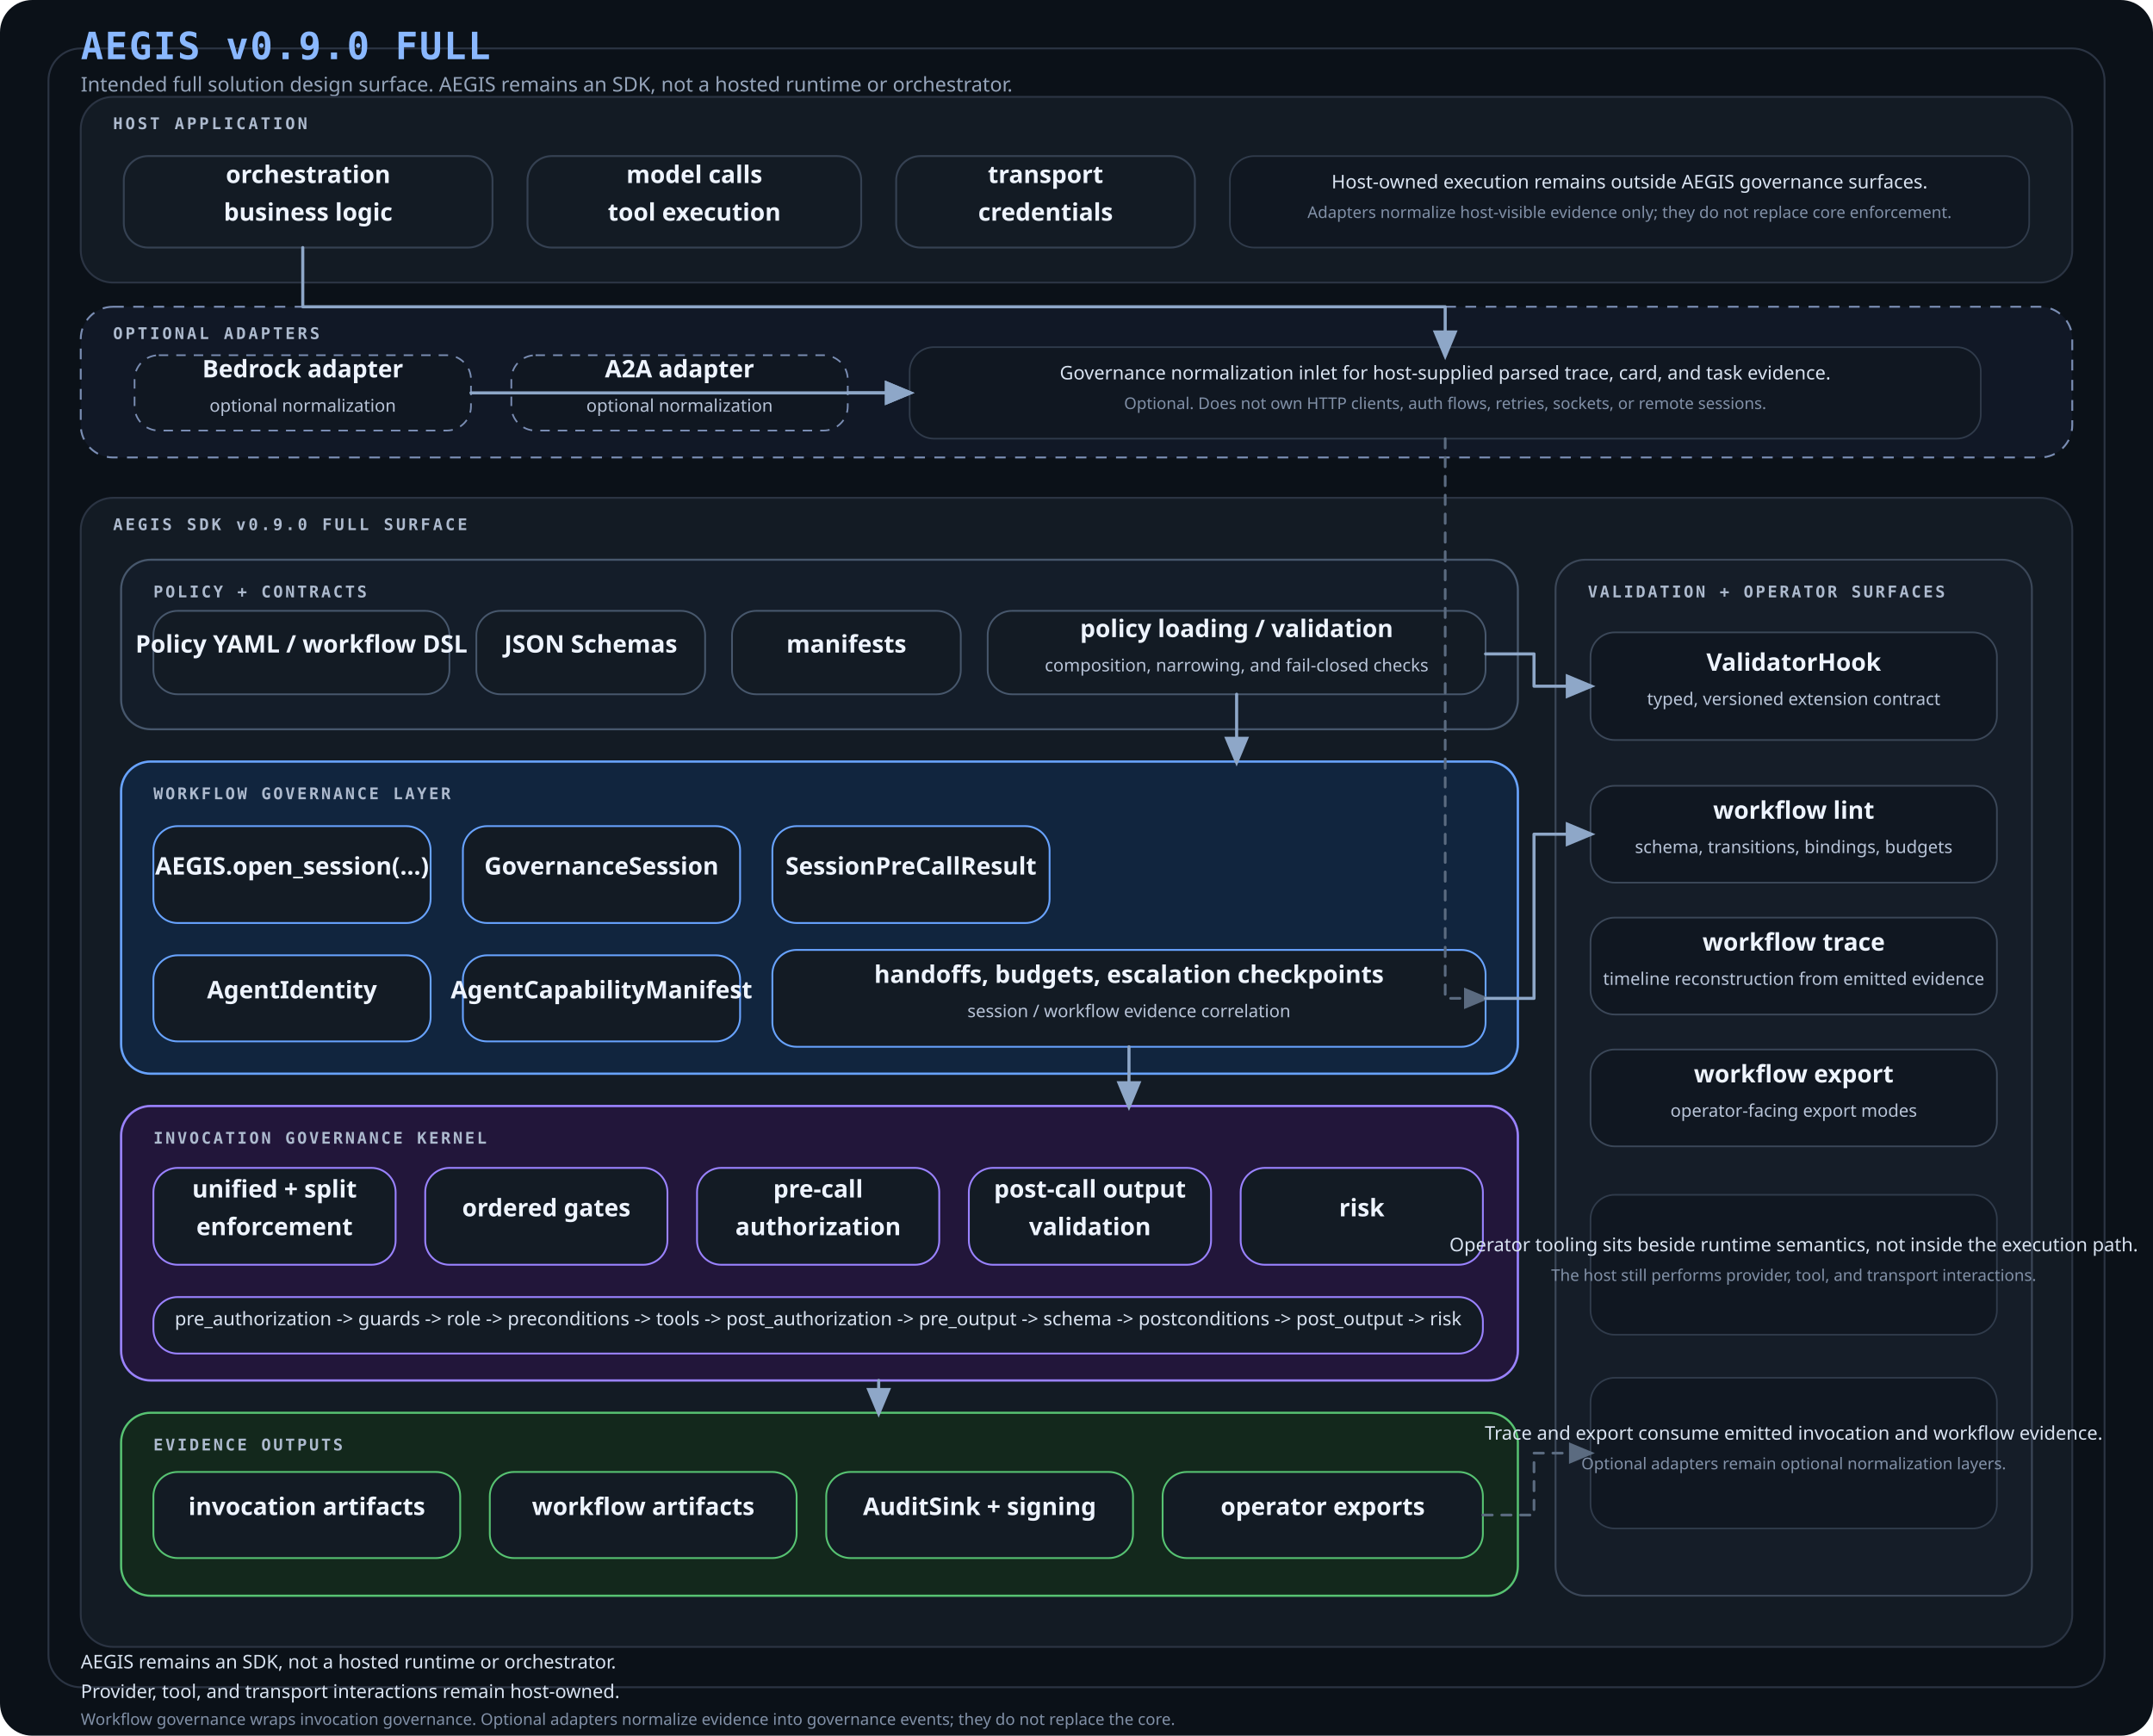
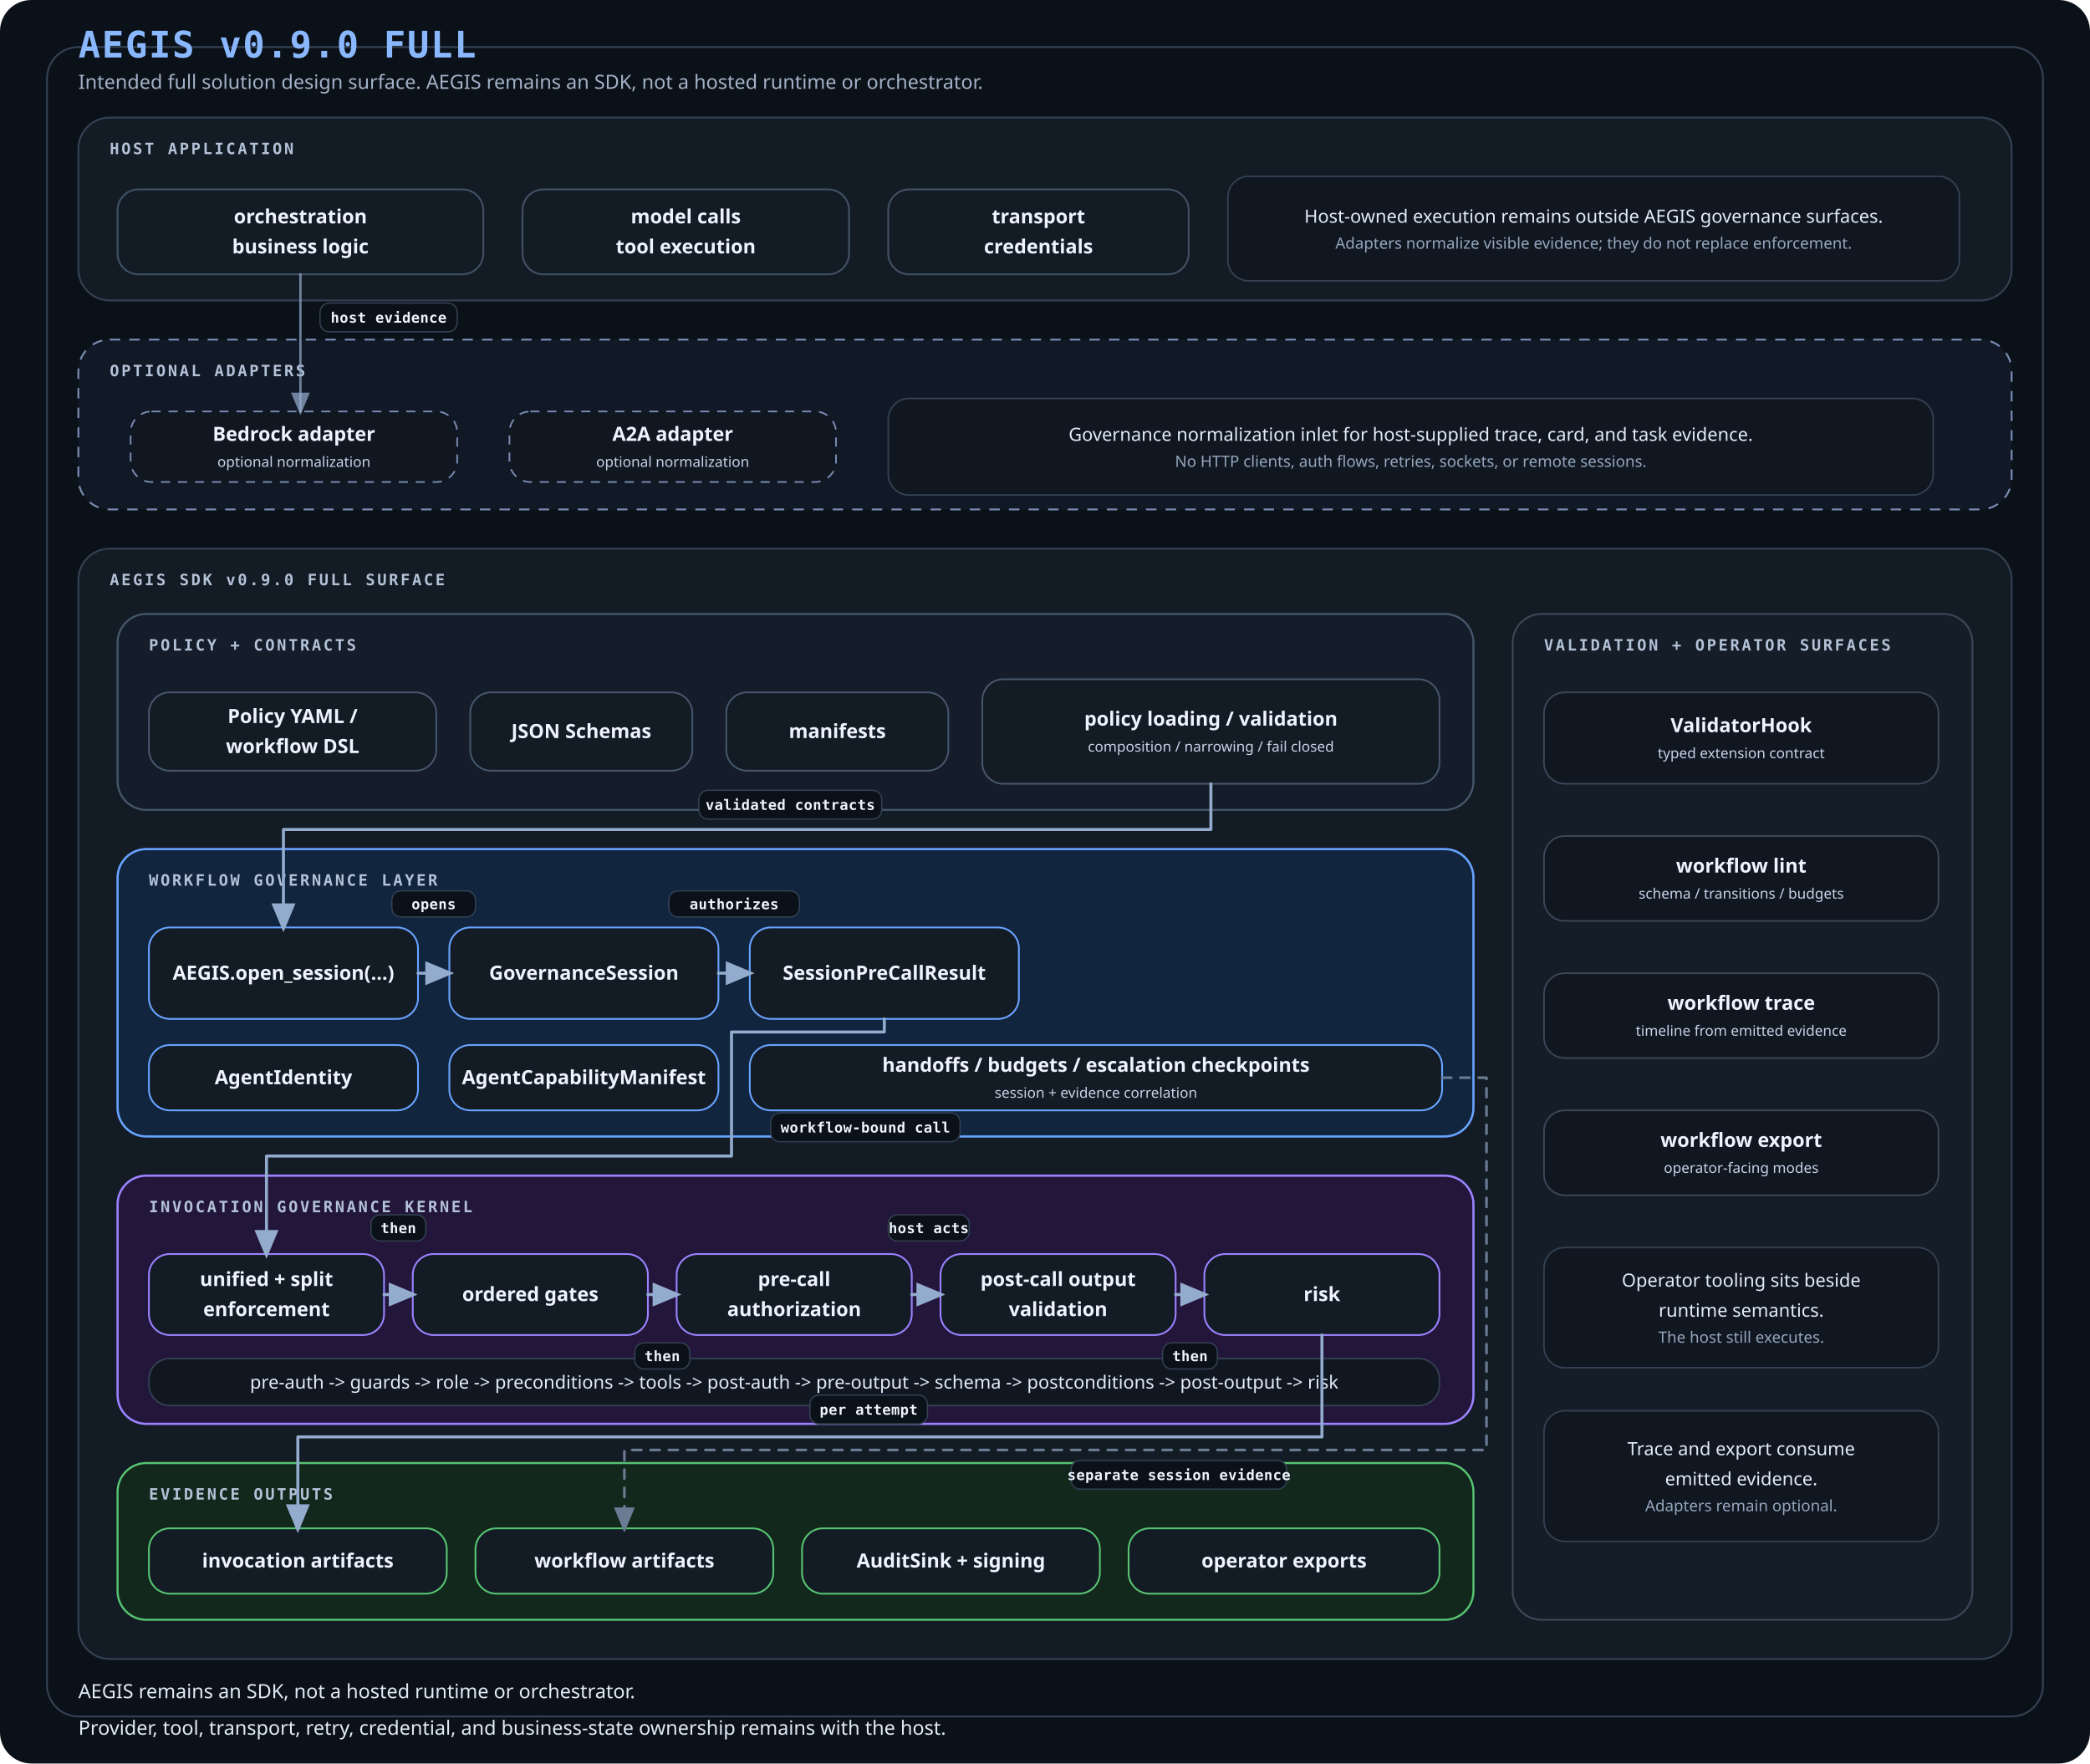
- <svg xmlns="http://www.w3.org/2000/svg" viewBox="0 0 1600 1290">
+ <svg xmlns="http://www.w3.org/2000/svg" viewBox="0 0 1600 1350">
  <defs>
    <style>
-   svg {
-     font-family: 'IBM Plex Sans', 'Avenir Next', 'Segoe UI', sans-serif;
-   }
-   .mono {
-     font-family: 'IBM Plex Mono', 'SFMono-Regular', 'Menlo', monospace;
-   }
-   .page-title {
-     fill: #8ab8ff;
-     font-size: 28px;
-     font-weight: 700;
-     letter-spacing: 0.04em;
-   }
-   .page-subtitle {
-     fill: #95a4ba;
-     font-size: 15px;
-   }
-   .section-tag {
-     fill: #adbace;
-     font-size: 12px;
-     font-weight: 700;
-     letter-spacing: 0.16em;
-   }
-   .panel-title {
-     fill: #adbace;
-     font-size: 12px;
-     font-weight: 700;
-     letter-spacing: 0.14em;
-   }
-   .box-title {
-     fill: #eef4ff;
-     font-size: 18px;
-     font-weight: 600;
-   }
-   .box-title-compact {
-     fill: #eef4ff;
-     font-size: 15px;
-     font-weight: 600;
-   }
-   .box-sub {
-     fill: #b8c4d8;
-     font-size: 13px;
-     font-weight: 500;
-   }
-   .box-sub-compact {
-     fill: #b8c4d8;
-     font-size: 11px;
-     font-weight: 500;
-   }
-   .body {
-     fill: #d9e3f1;
-     font-size: 14px;
-     font-weight: 500;
-   }
-   .body-plus {
-     fill: #d9e3f1;
-     font-size: 15px;
-     font-weight: 500;
-   }
-   .small {
-     fill: #8190a7;
-     font-size: 12px;
-   }
-   .small-plus {
-     fill: #8190a7;
-     font-size: 13px;
-   }
-   .footer-note {
-     fill: #d9e3f1;
-     font-size: 14px;
-     font-weight: 500;
-   }
-   .footer-note-lg {
-     fill: #d9e3f1;
-     font-size: 15px;
-     font-weight: 500;
-   }
-   .footer-small {
-     fill: #8190a7;
-     font-size: 12px;
-   }
-   .footer-small-lg {
-     fill: #8190a7;
-     font-size: 13px;
-   }
-   .frame {
-     fill: none;
-     stroke: #2b3443;
-     stroke-width: 1.4;
-   }
-   .band {
-     fill: #131b24;
-     stroke: #2b3443;
-     stroke-width: 1.4;
-   }
-   .host-box {
-     fill: #131b24;
-     stroke: #354152;
-     stroke-width: 1.4;
-   }
-   .policy-panel {
-     fill: #141d29;
-     stroke: #47576c;
-     stroke-width: 1.5;
-   }
-   .workflow-panel {
-     fill: #11253e;
-     stroke: #68a3ff;
-     stroke-width: 1.7;
-   }
-   .kernel-panel {
-     fill: #22163a;
-     stroke: #9a82ff;
-     stroke-width: 1.7;
-   }
-   .evidence-panel {
-     fill: #13281c;
-     stroke: #57c372;
-     stroke-width: 1.6;
-   }
-   .ops-panel {
-     fill: #151d28;
-     stroke: #3b4758;
-     stroke-width: 1.4;
-   }
-   .adapter-panel {
-     fill: #111826;
-     stroke: #7a8db3;
-     stroke-width: 1.4;
-     stroke-dasharray: 8 7;
-   }
-   .note-box {
-     fill: #101721;
-     stroke: #303b4b;
-     stroke-width: 1.2;
-   }
-   .node-neutral {
-     fill: #131b24;
-     stroke: #354152;
-     stroke-width: 1.3;
-   }
-   .node-policy {
-     fill: #131b24;
-     stroke: #47576c;
-     stroke-width: 1.3;
-   }
-   .node-workflow {
-     fill: #131b24;
-     stroke: #68a3ff;
-     stroke-width: 1.35;
-   }
-   .node-kernel {
-     fill: #131b24;
-     stroke: #9a82ff;
-     stroke-width: 1.35;
-   }
-   .node-evidence {
-     fill: #131b24;
-     stroke: #57c372;
-     stroke-width: 1.35;
-   }
-   .node-ops {
-     fill: #101721;
-     stroke: #3b4758;
-     stroke-width: 1.25;
-   }
-   .node-adapter {
-     fill: #101721;
-     stroke: #7a8db3;
-     stroke-width: 1.25;
-     stroke-dasharray: 7 6;
-   }
-   .connector {
-     fill: none;
-     stroke: #8ea7c8;
-     stroke-width: 2.3;
-     stroke-linecap: round;
-     stroke-linejoin: round;
-   }
-   .connector-muted {
-     fill: none;
-     stroke: #5b6b80;
-     stroke-width: 2.0;
-     stroke-linecap: round;
-     stroke-linejoin: round;
-     stroke-dasharray: 7 7;
-   }
-   .connector-soft {
-     fill: none;
-     stroke: #8ea7c8;
-     stroke-opacity: 0.68;
-     stroke-width: 1.7;
-     stroke-linecap: round;
-     stroke-linejoin: round;
-   }
+   svg { font-family: 'IBM Plex Sans', 'Avenir Next', 'Segoe UI', sans-serif; }
+   .mono { font-family: 'IBM Plex Mono', 'SFMono-Regular', 'Menlo', monospace; }
+   .page-title { fill: #8ab8ff; font-size: 28px; font-weight: 700; letter-spacing: 0.04em; }
+   .page-subtitle { fill: #a3b2c8; font-size: 15px; }
+   .section-tag, .panel-title { fill: #b4c2d8; font-size: 12px; font-weight: 700; letter-spacing: 0.14em; }
+   .box-title { fill: #eef4ff; font-size: 18px; font-weight: 600; }
+   .box-title-compact { fill: #eef4ff; font-size: 15px; font-weight: 600; }
+   .box-sub { fill: #c7d3e8; font-size: 13px; font-weight: 500; }
+   .box-sub-compact { fill: #c7d3e8; font-size: 11px; font-weight: 500; }
+   .body { fill: #e2ebf8; font-size: 14px; font-weight: 500; }
+   .small { fill: #95a6bd; font-size: 12px; }
+   .footer-note { fill: #e2ebf8; font-size: 15px; font-weight: 500; }
+   .footer-small { fill: #95a6bd; font-size: 13px; }
+   .connector-label { fill: #eef4ff; font-size: 11px; font-weight: 600; letter-spacing: 0.02em; }
+   .frame { fill: none; stroke: #334153; stroke-width: 1.4; }
+   .band { fill: #131b24; stroke: #334153; stroke-width: 1.4; }
+   .host-box { fill: #131b24; stroke: #405064; stroke-width: 1.4; }
+   .policy-panel { fill: #141d29; stroke: #47576c; stroke-width: 1.5; }
+   .workflow-panel { fill: #11253e; stroke: #68a3ff; stroke-width: 1.7; }
+   .kernel-panel { fill: #22163a; stroke: #9a82ff; stroke-width: 1.7; }
+   .evidence-panel { fill: #13281c; stroke: #57c372; stroke-width: 1.6; }
+   .ops-panel { fill: #151d28; stroke: #3b4758; stroke-width: 1.4; }
+   .adapter-panel { fill: #111826; stroke: #7a8db3; stroke-width: 1.4; stroke-dasharray: 8 7; }
+   .note-box { fill: #101721; stroke: #334152; stroke-width: 1.2; }
+   .node-neutral { fill: #131b24; stroke: #405064; stroke-width: 1.3; }
+   .node-policy { fill: #131b24; stroke: #47576c; stroke-width: 1.3; }
+   .node-workflow { fill: #131b24; stroke: #68a3ff; stroke-width: 1.35; }
+   .node-kernel { fill: #131b24; stroke: #9a82ff; stroke-width: 1.35; }
+   .node-evidence { fill: #131b24; stroke: #57c372; stroke-width: 1.35; }
+   .node-ops { fill: #101721; stroke: #3b4758; stroke-width: 1.25; }
+   .node-adapter { fill: #101721; stroke: #7a8db3; stroke-width: 1.25; stroke-dasharray: 7 6; }
+   .connector { fill: none; stroke: #93acce; stroke-width: 2.3; stroke-linecap: round; stroke-linejoin: round; }
+   .connector-muted { fill: none; stroke: #6a7c94; stroke-width: 2; stroke-linecap: round; stroke-linejoin: round; stroke-dasharray: 7 7; }
+   .connector-soft { fill: none; stroke: #93acce; stroke-opacity: 0.72; stroke-width: 1.8; stroke-linecap: round; stroke-linejoin: round; }
+   .connector-label-fill { fill: #0b1118; stroke: #334153; stroke-width: 1; }
</style>
    <marker id="arrow" viewBox="0 0 12 10" refX="10" refY="5" markerWidth="10" markerHeight="8" orient="auto">
-       <path d="M0 0 L12 5 L0 10 z" fill="#8ea7c8" />
+       <path d="M0 0 L12 5 L0 10 z" fill="#93acce" />
    </marker>
    <marker id="arrow-muted" viewBox="0 0 12 10" refX="10" refY="5" markerWidth="10" markerHeight="8" orient="auto">
-       <path d="M0 0 L12 5 L0 10 z" fill="#5b6b80" />
+       <path d="M0 0 L12 5 L0 10 z" fill="#6a7c94" />
    </marker>
    <marker id="arrow-soft" viewBox="0 0 12 10" refX="10" refY="5" markerWidth="10" markerHeight="8" orient="auto">
-       <path d="M0 0 L12 5 L0 10 z" fill="#8ea7c8" fill-opacity="0.68" />
+       <path d="M0 0 L12 5 L0 10 z" fill="#93acce" fill-opacity="0.72" />
    </marker>
  </defs>
-   <rect width="1600" height="1290" fill="#0b1118" rx="24" />
-   <rect x="36" y="36" width="1528" height="1218" class="frame" rx="24" />
+   <rect width="1600" height="1350" fill="#0b1118" rx="24" />
+   <rect x="36" y="36" width="1528" height="1278" class="frame" rx="24" />
  <text class="page-title mono" x="60" y="44">AEGIS v0.9.0 FULL</text>
  <text class="page-subtitle" x="60" y="68">Intended full solution design surface. AEGIS remains an SDK, not a hosted runtime or orchestrator.</text>
-   <rect x="60" y="72" width="1480" height="138" rx="24" class="band" />
-   <text class="section-tag mono" x="84" y="96">HOST APPLICATION</text>
-   <rect x="92" y="116" width="274" height="68" rx="18" class="host-box" />
-   <text class="box-title" x="229" y="136.0" text-anchor="middle">orchestration</text>
-   <text class="box-title" x="229" y="164.0" text-anchor="middle">business logic</text>
-   <rect x="392" y="116" width="248" height="68" rx="18" class="host-box" />
-   <text class="box-title" x="516" y="136.0" text-anchor="middle">model calls</text>
-   <text class="box-title" x="516" y="164.0" text-anchor="middle">tool execution</text>
-   <rect x="666" y="116" width="222" height="68" rx="18" class="host-box" />
-   <text class="box-title" x="777" y="136.0" text-anchor="middle">transport</text>
-   <text class="box-title" x="777" y="164.0" text-anchor="middle">credentials</text>
-   <rect x="914" y="116" width="594" height="68" rx="18" class="note-box" />
-   <text class="body" x="1211" y="140.0" text-anchor="middle">Host-owned execution remains outside AEGIS governance surfaces.</text>
-   <text class="small" x="1211" y="162.0" text-anchor="middle">Adapters normalize host-visible evidence only; they do not replace core enforcement.</text>
-   <rect x="60" y="228" width="1480" height="112" rx="24" class="adapter-panel" />
-   <text class="section-tag mono" x="84" y="252">OPTIONAL ADAPTERS</text>
-   <rect x="100" y="264" width="250" height="56" rx="18" class="node-adapter" />
-   <text class="box-title" x="225" y="280.5" text-anchor="middle">Bedrock adapter</text>
-   <text class="box-sub" x="225" y="306.0" text-anchor="middle">optional normalization</text>
-   <rect x="380" y="264" width="250" height="56" rx="18" class="node-adapter" />
-   <text class="box-title" x="505" y="280.5" text-anchor="middle">A2A adapter</text>
-   <text class="box-sub" x="505" y="306.0" text-anchor="middle">optional normalization</text>
-   <rect x="676" y="258" width="796" height="68" rx="18" class="note-box" />
-   <text class="body" x="1074" y="282.0" text-anchor="middle">Governance normalization inlet for host-supplied parsed trace, card, and task evidence.</text>
-   <text class="small" x="1074" y="304.0" text-anchor="middle">Optional. Does not own HTTP clients, auth flows, retries, sockets, or remote sessions.</text>
-   <rect x="60" y="370" width="1480" height="854" rx="24" class="band" />
-   <text class="section-tag mono" x="84" y="394">AEGIS SDK v0.9.0 FULL SURFACE</text>
-   <rect x="90" y="416" width="1038" height="126" rx="22" class="policy-panel" />
-   <text class="panel-title mono" x="114" y="444">POLICY + CONTRACTS</text>
-   <rect x="90" y="566" width="1038" height="232" rx="22" class="workflow-panel" />
-   <text class="panel-title mono" x="114" y="594">WORKFLOW GOVERNANCE LAYER</text>
-   <rect x="90" y="822" width="1038" height="204" rx="22" class="kernel-panel" />
-   <text class="panel-title mono" x="114" y="850">INVOCATION GOVERNANCE KERNEL</text>
-   <rect x="90" y="1050" width="1038" height="136" rx="22" class="evidence-panel" />
-   <text class="panel-title mono" x="114" y="1078">EVIDENCE OUTPUTS</text>
-   <rect x="1156" y="416" width="354" height="770" rx="22" class="ops-panel" />
-   <text class="panel-title mono" x="1180" y="444">VALIDATION + OPERATOR SURFACES</text>
-   <rect x="114" y="454" width="220" height="62" rx="18" class="node-policy" />
-   <text class="box-title" x="224" y="485.0" text-anchor="middle">Policy YAML / workflow DSL</text>
-   <rect x="354" y="454" width="170" height="62" rx="18" class="node-policy" />
-   <text class="box-title" x="439" y="485.0" text-anchor="middle">JSON Schemas</text>
-   <rect x="544" y="454" width="170" height="62" rx="18" class="node-policy" />
-   <text class="box-title" x="629" y="485.0" text-anchor="middle">manifests</text>
-   <rect x="734" y="454" width="370" height="62" rx="18" class="node-policy" />
-   <text class="box-title" x="919" y="473.5" text-anchor="middle">policy loading / validation</text>
-   <text class="box-sub" x="919" y="499.0" text-anchor="middle">composition, narrowing, and fail-closed checks</text>
-   <rect x="114" y="614" width="206" height="72" rx="18" class="node-workflow" />
-   <text class="box-title" x="217" y="650.0" text-anchor="middle">AEGIS.open_session(...)</text>
-   <rect x="344" y="614" width="206" height="72" rx="18" class="node-workflow" />
-   <text class="box-title" x="447" y="650.0" text-anchor="middle">GovernanceSession</text>
-   <rect x="574" y="614" width="206" height="72" rx="18" class="node-workflow" />
-   <text class="box-title" x="677" y="650.0" text-anchor="middle">SessionPreCallResult</text>
-   <rect x="114" y="710" width="206" height="64" rx="18" class="node-workflow" />
-   <text class="box-title" x="217" y="742.0" text-anchor="middle">AgentIdentity</text>
-   <rect x="344" y="710" width="206" height="64" rx="18" class="node-workflow" />
-   <text class="box-title" x="447" y="742.0" text-anchor="middle">AgentCapabilityManifest</text>
-   <rect x="574" y="706" width="530" height="72" rx="18" class="node-workflow" />
-   <text class="box-title" x="839" y="730.5" text-anchor="middle">handoffs, budgets, escalation checkpoints</text>
-   <text class="box-sub" x="839" y="756.0" text-anchor="middle">session / workflow evidence correlation</text>
-   <rect x="114" y="868" width="180" height="72" rx="18" class="node-kernel" />
-   <text class="box-title" x="204" y="890.0" text-anchor="middle">unified + split</text>
-   <text class="box-title" x="204" y="918.0" text-anchor="middle">enforcement</text>
-   <rect x="316" y="868" width="180" height="72" rx="18" class="node-kernel" />
-   <text class="box-title" x="406" y="904.0" text-anchor="middle">ordered gates</text>
-   <rect x="518" y="868" width="180" height="72" rx="18" class="node-kernel" />
-   <text class="box-title" x="608" y="890.0" text-anchor="middle">pre-call</text>
-   <text class="box-title" x="608" y="918.0" text-anchor="middle">authorization</text>
-   <rect x="720" y="868" width="180" height="72" rx="18" class="node-kernel" />
-   <text class="box-title" x="810" y="890.0" text-anchor="middle">post-call output</text>
-   <text class="box-title" x="810" y="918.0" text-anchor="middle">validation</text>
-   <rect x="922" y="868" width="180" height="72" rx="18" class="node-kernel" />
-   <text class="box-title" x="1012" y="904.0" text-anchor="middle">risk</text>
-   <rect x="114" y="964" width="988" height="42" rx="18" class="node-kernel" />
-   <text class="body" x="608" y="985.0" text-anchor="middle">pre_authorization -&gt; guards -&gt; role -&gt; preconditions -&gt; tools -&gt; post_authorization -&gt; pre_output -&gt; schema -&gt; postconditions -&gt; post_output -&gt; risk</text>
-   <rect x="114" y="1094" width="228" height="64" rx="18" class="node-evidence" />
-   <text class="box-title" x="228" y="1126.0" text-anchor="middle">invocation artifacts</text>
-   <rect x="364" y="1094" width="228" height="64" rx="18" class="node-evidence" />
-   <text class="box-title" x="478" y="1126.0" text-anchor="middle">workflow artifacts</text>
-   <rect x="614" y="1094" width="228" height="64" rx="18" class="node-evidence" />
-   <text class="box-title" x="728" y="1126.0" text-anchor="middle">AuditSink + signing</text>
-   <rect x="864" y="1094" width="238" height="64" rx="18" class="node-evidence" />
-   <text class="box-title" x="983" y="1126.0" text-anchor="middle">operator exports</text>
-   <rect x="1182" y="470" width="302" height="80" rx="18" class="node-ops" />
-   <text class="box-title" x="1333" y="498.5" text-anchor="middle">ValidatorHook</text>
-   <text class="box-sub" x="1333" y="524.0" text-anchor="middle">typed, versioned extension contract</text>
-   <rect x="1182" y="584" width="302" height="72" rx="18" class="node-ops" />
-   <text class="box-title" x="1333" y="608.5" text-anchor="middle">workflow lint</text>
-   <text class="box-sub" x="1333" y="634.0" text-anchor="middle">schema, transitions, bindings, budgets</text>
-   <rect x="1182" y="682" width="302" height="72" rx="18" class="node-ops" />
-   <text class="box-title" x="1333" y="706.5" text-anchor="middle">workflow trace</text>
-   <text class="box-sub" x="1333" y="732.0" text-anchor="middle">timeline reconstruction from emitted evidence</text>
-   <rect x="1182" y="780" width="302" height="72" rx="18" class="node-ops" />
-   <text class="box-title" x="1333" y="804.5" text-anchor="middle">workflow export</text>
-   <text class="box-sub" x="1333" y="830.0" text-anchor="middle">operator-facing export modes</text>
-   <rect x="1182" y="888" width="302" height="104" rx="18" class="note-box" />
-   <text class="body" x="1333" y="930.0" text-anchor="middle">Operator tooling sits beside runtime semantics, not inside the execution path.</text>
-   <text class="small" x="1333" y="952.0" text-anchor="middle">The host still performs provider, tool, and transport interactions.</text>
-   <rect x="1182" y="1024" width="302" height="112" rx="18" class="note-box" />
-   <text class="body" x="1333" y="1070.0" text-anchor="middle">Trace and export consume emitted invocation and workflow evidence.</text>
-   <text class="small" x="1333" y="1092.0" text-anchor="middle">Optional adapters remain optional normalization layers.</text>
-   <path class="connector" d="M225 184 V228 H1074 V264" marker-end="url(#arrow)" />
-   <path class="connector" d="M350 292 H676" marker-end="url(#arrow)" />
-   <path class="connector" d="M630 292 H676" marker-end="url(#arrow)" />
-   <path class="connector-muted" d="M1074 326 V742 H1104" marker-end="url(#arrow-muted)" />
-   <path class="connector" d="M919 516 V566" marker-end="url(#arrow)" />
-   <path class="connector" d="M839 778 V822" marker-end="url(#arrow)" />
-   <path class="connector" d="M653 1026 V1050" marker-end="url(#arrow)" />
-   <path class="connector" d="M1104 486 H1140 V510 H1182" marker-end="url(#arrow)" />
-   <path class="connector" d="M1104 742 H1140 V620 H1182" marker-end="url(#arrow)" />
-   <path class="connector-muted" d="M1102 1126 H1140 V1080 H1182" marker-end="url(#arrow-muted)" />
-   <text class="footer-note" x="60" y="1240.0" text-anchor="start">AEGIS remains an SDK, not a hosted runtime or orchestrator.</text>
-   <text class="footer-note" x="60" y="1262.0" text-anchor="start">Provider, tool, and transport interactions remain host-owned.</text>
-   <text class="footer-small" x="60" y="1282.0" text-anchor="start">Workflow governance wraps invocation governance. Optional adapters normalize evidence into governance events; they do not replace the core.</text>
+   <rect x="60" y="90" width="1480" height="140" rx="24" class="band" />
+   <text class="section-tag mono" x="84" y="118">HOST APPLICATION</text>
+   <rect x="90" y="145" width="280" height="65" rx="16" class="host-box" data-node-id="full-host-app" />
+   <text class="box-title-compact" x="230.0" y="171.0" text-anchor="middle">orchestration</text>
+   <text class="box-title-compact" x="230.0" y="194.0" text-anchor="middle">business logic</text>
+   <rect x="400" y="145" width="250" height="65" rx="16" class="host-box" data-node-id="full-model-tools" />
+   <text class="box-title-compact" x="525.0" y="171.0" text-anchor="middle">model calls</text>
+   <text class="box-title-compact" x="525.0" y="194.0" text-anchor="middle">tool execution</text>
+   <rect x="680" y="145" width="230" height="65" rx="16" class="host-box" data-node-id="full-transport" />
+   <text class="box-title-compact" x="795.0" y="171.0" text-anchor="middle">transport</text>
+   <text class="box-title-compact" x="795.0" y="194.0" text-anchor="middle">credentials</text>
+   <rect x="940" y="135" width="560" height="80" rx="16" class="note-box" />
+   <text class="body" x="1220.0" y="170.5" text-anchor="middle">Host-owned execution remains outside AEGIS governance surfaces.</text>
+   <text class="small" x="1220.0" y="190.4" text-anchor="middle">Adapters normalize visible evidence; they do not replace enforcement.</text>
+   <rect x="60" y="260" width="1480" height="130" rx="24" class="adapter-panel" />
+   <text class="section-tag mono" x="84" y="288">OPTIONAL ADAPTERS</text>
+   <rect x="100" y="315" width="250" height="54" rx="16" class="node-adapter" data-node-id="full-bedrock-adapter" />
+   <text class="box-title-compact" x="225.0" y="337.5" text-anchor="middle">Bedrock adapter</text>
+   <text class="box-sub-compact" x="225.0" y="357.4" text-anchor="middle">optional normalization</text>
+   <rect x="390" y="315" width="250" height="54" rx="16" class="node-adapter" data-node-id="full-a2a-adapter" />
+   <text class="box-title-compact" x="515.0" y="337.5" text-anchor="middle">A2A adapter</text>
+   <text class="box-sub-compact" x="515.0" y="357.4" text-anchor="middle">optional normalization</text>
+   <rect x="680" y="305" width="800" height="74" rx="16" class="note-box" />
+   <text class="body" x="1080.0" y="337.5" text-anchor="middle">Governance normalization inlet for host-supplied trace, card, and task evidence.</text>
+   <text class="small" x="1080.0" y="357.4" text-anchor="middle">No HTTP clients, auth flows, retries, sockets, or remote sessions.</text>
+   <rect x="245" y="232" width="105" height="22" rx="7" class="connector-label-fill" data-connector-label="full-host-to-adapter" />
+   <text class="connector-label mono" x="297.5" y="247.0" text-anchor="middle">host evidence</text>
+   <path class="connector-soft" d="M 230 210 L 230 315" data-connector-id="full-host-to-adapter" data-from="full-host-app" data-to="full-bedrock-adapter" marker-end="url(#arrow-soft)" />
+   <rect x="60" y="420" width="1480" height="850" rx="24" class="band" />
+   <text class="section-tag mono" x="84" y="448">AEGIS SDK v0.9.0 FULL SURFACE</text>
+   <rect x="90" y="470" width="1038" height="150" rx="22" class="policy-panel" />
+   <text class="panel-title mono" x="114" y="498">POLICY + CONTRACTS</text>
+   <rect x="90" y="650" width="1038" height="220" rx="22" class="workflow-panel" />
+   <text class="panel-title mono" x="114" y="678">WORKFLOW GOVERNANCE LAYER</text>
+   <rect x="90" y="900" width="1038" height="190" rx="22" class="kernel-panel" />
+   <text class="panel-title mono" x="114" y="928">INVOCATION GOVERNANCE KERNEL</text>
+   <rect x="90" y="1120" width="1038" height="120" rx="22" class="evidence-panel" />
+   <text class="panel-title mono" x="114" y="1148">EVIDENCE OUTPUTS</text>
+   <rect x="1158" y="470" width="352" height="770" rx="22" class="ops-panel" />
+   <text class="panel-title mono" x="1182" y="498">VALIDATION + OPERATOR SURFACES</text>
+   <rect x="114" y="530" width="220" height="60" rx="16" class="node-policy" data-node-id="full-policy-yaml" />
+   <text class="box-title-compact" x="224.0" y="553.5" text-anchor="middle">Policy YAML /</text>
+   <text class="box-title-compact" x="224.0" y="576.5" text-anchor="middle">workflow DSL</text>
+   <rect x="360" y="530" width="170" height="60" rx="16" class="node-policy" data-node-id="full-json-schemas" />
+   <text class="box-title-compact" x="445.0" y="565.0" text-anchor="middle">JSON Schemas</text>
+   <rect x="556" y="530" width="170" height="60" rx="16" class="node-policy" data-node-id="full-manifests" />
+   <text class="box-title-compact" x="641.0" y="565.0" text-anchor="middle">manifests</text>
+   <rect x="752" y="520" width="350" height="80" rx="16" class="node-policy" data-node-id="full-policy-loading" />
+   <text class="box-title-compact" x="927.0" y="555.5" text-anchor="middle">policy loading / validation</text>
+   <text class="box-sub-compact" x="927.0" y="575.4" text-anchor="middle">composition / narrowing / fail closed</text>
+   <rect x="114" y="710" width="206" height="70" rx="16" class="node-workflow" data-node-id="full-open-session" />
+   <text class="box-title-compact" x="217.0" y="750.0" text-anchor="middle">AEGIS.open_session(...)</text>
+   <rect x="344" y="710" width="206" height="70" rx="16" class="node-workflow" data-node-id="full-session" />
+   <text class="box-title-compact" x="447.0" y="750.0" text-anchor="middle">GovernanceSession</text>
+   <rect x="574" y="710" width="206" height="70" rx="16" class="node-workflow" data-node-id="full-session-token" />
+   <text class="box-title-compact" x="677.0" y="750.0" text-anchor="middle">SessionPreCallResult</text>
+   <rect x="114" y="800" width="206" height="50" rx="16" class="node-workflow" data-node-id="full-agent-identity" />
+   <text class="box-title-compact" x="217.0" y="830.0" text-anchor="middle">AgentIdentity</text>
+   <rect x="344" y="800" width="206" height="50" rx="16" class="node-workflow" data-node-id="full-capability-manifest" />
+   <text class="box-title-compact" x="447.0" y="830.0" text-anchor="middle">AgentCapabilityManifest</text>
+   <rect x="574" y="800" width="530" height="50" rx="16" class="node-workflow" data-node-id="full-workflow-controls" />
+   <text class="box-title-compact" x="839.0" y="820.5" text-anchor="middle">handoffs / budgets / escalation checkpoints</text>
+   <text class="box-sub-compact" x="839.0" y="840.4" text-anchor="middle">session + evidence correlation</text>
+   <rect x="114" y="960" width="180" height="62" rx="16" class="node-kernel" data-node-id="full-unified-split" />
+   <text class="box-title-compact" x="204.0" y="984.5" text-anchor="middle">unified + split</text>
+   <text class="box-title-compact" x="204.0" y="1007.5" text-anchor="middle">enforcement</text>
+   <rect x="316" y="960" width="180" height="62" rx="16" class="node-kernel" data-node-id="full-ordered-gates" />
+   <text class="box-title-compact" x="406.0" y="996.0" text-anchor="middle">ordered gates</text>
+   <rect x="518" y="960" width="180" height="62" rx="16" class="node-kernel" data-node-id="full-pre-call" />
+   <text class="box-title-compact" x="608.0" y="984.5" text-anchor="middle">pre-call</text>
+   <text class="box-title-compact" x="608.0" y="1007.5" text-anchor="middle">authorization</text>
+   <rect x="720" y="960" width="180" height="62" rx="16" class="node-kernel" data-node-id="full-post-call" />
+   <text class="box-title-compact" x="810.0" y="984.5" text-anchor="middle">post-call output</text>
+   <text class="box-title-compact" x="810.0" y="1007.5" text-anchor="middle">validation</text>
+   <rect x="922" y="960" width="180" height="62" rx="16" class="node-kernel" data-node-id="full-risk" />
+   <text class="box-title-compact" x="1012.0" y="996.0" text-anchor="middle">risk</text>
+   <rect x="114" y="1170" width="228" height="50" rx="16" class="node-evidence" data-node-id="full-invocation-artifacts" />
+   <text class="box-title-compact" x="228.0" y="1200.0" text-anchor="middle">invocation artifacts</text>
+   <rect x="364" y="1170" width="228" height="50" rx="16" class="node-evidence" data-node-id="full-workflow-artifacts" />
+   <text class="box-title-compact" x="478.0" y="1200.0" text-anchor="middle">workflow artifacts</text>
+   <rect x="614" y="1170" width="228" height="50" rx="16" class="node-evidence" data-node-id="full-audit-sink" />
+   <text class="box-title-compact" x="728.0" y="1200.0" text-anchor="middle">AuditSink + signing</text>
+   <rect x="864" y="1170" width="238" height="50" rx="16" class="node-evidence" data-node-id="full-operator-exports" />
+   <text class="box-title-compact" x="983.0" y="1200.0" text-anchor="middle">operator exports</text>
+   <rect x="1182" y="530" width="302" height="70" rx="16" class="node-ops" data-node-id="full-validator-hook" />
+   <text class="box-title-compact" x="1333.0" y="560.5" text-anchor="middle">ValidatorHook</text>
+   <text class="box-sub-compact" x="1333.0" y="580.4" text-anchor="middle">typed extension contract</text>
+   <rect x="1182" y="640" width="302" height="65" rx="16" class="node-ops" data-node-id="full-workflow-lint" />
+   <text class="box-title-compact" x="1333.0" y="668.0" text-anchor="middle">workflow lint</text>
+   <text class="box-sub-compact" x="1333.0" y="687.9" text-anchor="middle">schema / transitions / budgets</text>
+   <rect x="1182" y="745" width="302" height="65" rx="16" class="node-ops" data-node-id="full-workflow-trace" />
+   <text class="box-title-compact" x="1333.0" y="773.0" text-anchor="middle">workflow trace</text>
+   <text class="box-sub-compact" x="1333.0" y="792.9" text-anchor="middle">timeline from emitted evidence</text>
+   <rect x="1182" y="850" width="302" height="65" rx="16" class="node-ops" data-node-id="full-workflow-export" />
+   <text class="box-title-compact" x="1333.0" y="878.0" text-anchor="middle">workflow export</text>
+   <text class="box-sub-compact" x="1333.0" y="897.9" text-anchor="middle">operator-facing modes</text>
+   <rect x="114" y="1040" width="988" height="36" rx="16" class="note-box" />
+   <text class="body" x="608.0" y="1063.0" text-anchor="middle">pre-auth -&gt; guards -&gt; role -&gt; preconditions -&gt; tools -&gt; post-auth -&gt; pre-output -&gt; schema -&gt; postconditions -&gt; post-output -&gt; risk</text>
+   <rect x="1182" y="955" width="302" height="92" rx="16" class="note-box" />
+   <text class="body" x="1333.0" y="985.0" text-anchor="middle">Operator tooling sits beside</text>
+   <text class="body" x="1333.0" y="1008.0" text-anchor="middle">runtime semantics.</text>
+   <text class="small" x="1333.0" y="1027.9" text-anchor="middle">The host still executes.</text>
+   <rect x="1182" y="1080" width="302" height="100" rx="16" class="note-box" />
+   <text class="body" x="1333.0" y="1114.0" text-anchor="middle">Trace and export consume</text>
+   <text class="body" x="1333.0" y="1137.0" text-anchor="middle">emitted evidence.</text>
+   <text class="small" x="1333.0" y="1156.9" text-anchor="middle">Adapters remain optional.</text>
+   <rect x="535" y="605" width="140" height="22" rx="7" class="connector-label-fill" data-connector-label="full-policy-to-workflow" />
+   <text class="connector-label mono" x="605.0" y="620.0" text-anchor="middle">validated contracts</text>
+   <path class="connector" d="M 927 600 L 927 635 L 217 635 L 217 710" data-connector-id="full-policy-to-workflow" data-from="full-policy-loading" data-to="full-open-session" marker-end="url(#arrow)" />
+   <rect x="300" y="682" width="64" height="20" rx="7" class="connector-label-fill" data-connector-label="full-session-opens" />
+   <text class="connector-label mono" x="332.0" y="696.0" text-anchor="middle">opens</text>
+   <path class="connector" d="M 320 745 L 344 745" data-connector-id="full-session-opens" data-from="full-open-session" data-to="full-session" marker-end="url(#arrow)" />
+   <rect x="512" y="682" width="100" height="20" rx="7" class="connector-label-fill" data-connector-label="full-session-tokenizes" />
+   <text class="connector-label mono" x="562.0" y="696.0" text-anchor="middle">authorizes</text>
+   <path class="connector" d="M 550 745 L 574 745" data-connector-id="full-session-tokenizes" data-from="full-session" data-to="full-session-token" marker-end="url(#arrow)" />
+   <rect x="590" y="852" width="145" height="22" rx="7" class="connector-label-fill" data-connector-label="full-token-to-kernel" />
+   <text class="connector-label mono" x="662.5" y="867.0" text-anchor="middle">workflow-bound call</text>
+   <path class="connector" d="M 677 780 L 677 790 L 560 790 L 560 885 L 204 885 L 204 960" data-connector-id="full-token-to-kernel" data-from="full-session-token" data-to="full-unified-split" marker-end="url(#arrow)" />
+   <rect x="284" y="930" width="42" height="20" rx="7" class="connector-label-fill" data-connector-label="full-kernel-order" />
+   <text class="connector-label mono" x="305.0" y="944.0" text-anchor="middle">then</text>
+   <path class="connector" d="M 294 991 L 316 991" data-connector-id="full-kernel-order" data-from="full-unified-split" data-to="full-ordered-gates" marker-end="url(#arrow)" />
+   <rect x="486" y="1028" width="42" height="20" rx="7" class="connector-label-fill" data-connector-label="full-gates-pre-call" />
+   <text class="connector-label mono" x="507.0" y="1042.0" text-anchor="middle">then</text>
+   <path class="connector" d="M 496 991 L 518 991" data-connector-id="full-gates-pre-call" data-from="full-ordered-gates" data-to="full-pre-call" marker-end="url(#arrow)" />
+   <rect x="680" y="930" width="62" height="20" rx="7" class="connector-label-fill" data-connector-label="full-pre-to-post" />
+   <text class="connector-label mono" x="711.0" y="944.0" text-anchor="middle">host acts</text>
+   <path class="connector" d="M 698 991 L 720 991" data-connector-id="full-pre-to-post" data-from="full-pre-call" data-to="full-post-call" marker-end="url(#arrow)" />
+   <rect x="890" y="1028" width="42" height="20" rx="7" class="connector-label-fill" data-connector-label="full-post-to-risk" />
+   <text class="connector-label mono" x="911.0" y="1042.0" text-anchor="middle">then</text>
+   <path class="connector" d="M 900 991 L 922 991" data-connector-id="full-post-to-risk" data-from="full-post-call" data-to="full-risk" marker-end="url(#arrow)" />
+   <rect x="620" y="1068" width="90" height="22" rx="7" class="connector-label-fill" data-connector-label="full-risk-to-invocation-evidence" />
+   <text class="connector-label mono" x="665.0" y="1083.0" text-anchor="middle">per attempt</text>
+   <path class="connector" d="M 1012 1022 L 1012 1100 L 228 1100 L 228 1170" data-connector-id="full-risk-to-invocation-evidence" data-from="full-risk" data-to="full-invocation-artifacts" marker-end="url(#arrow)" />
+   <rect x="820" y="1118" width="165" height="22" rx="7" class="connector-label-fill" data-connector-label="full-workflow-to-workflow-evidence" />
+   <text class="connector-label mono" x="902.5" y="1133.0" text-anchor="middle">separate session evidence</text>
+   <path class="connector-muted" d="M 1104 825 L 1138 825 L 1138 1110 L 478 1110 L 478 1170" data-connector-id="full-workflow-to-workflow-evidence" data-from="full-workflow-controls" data-to="full-workflow-artifacts" marker-end="url(#arrow-muted)" />
+   <text class="footer-note" x="60" y="1300">AEGIS remains an SDK, not a hosted runtime or orchestrator.</text>
+   <text class="footer-note" x="60" y="1328">Provider, tool, transport, retry, credential, and business-state ownership remains with the host.</text>
</svg>
